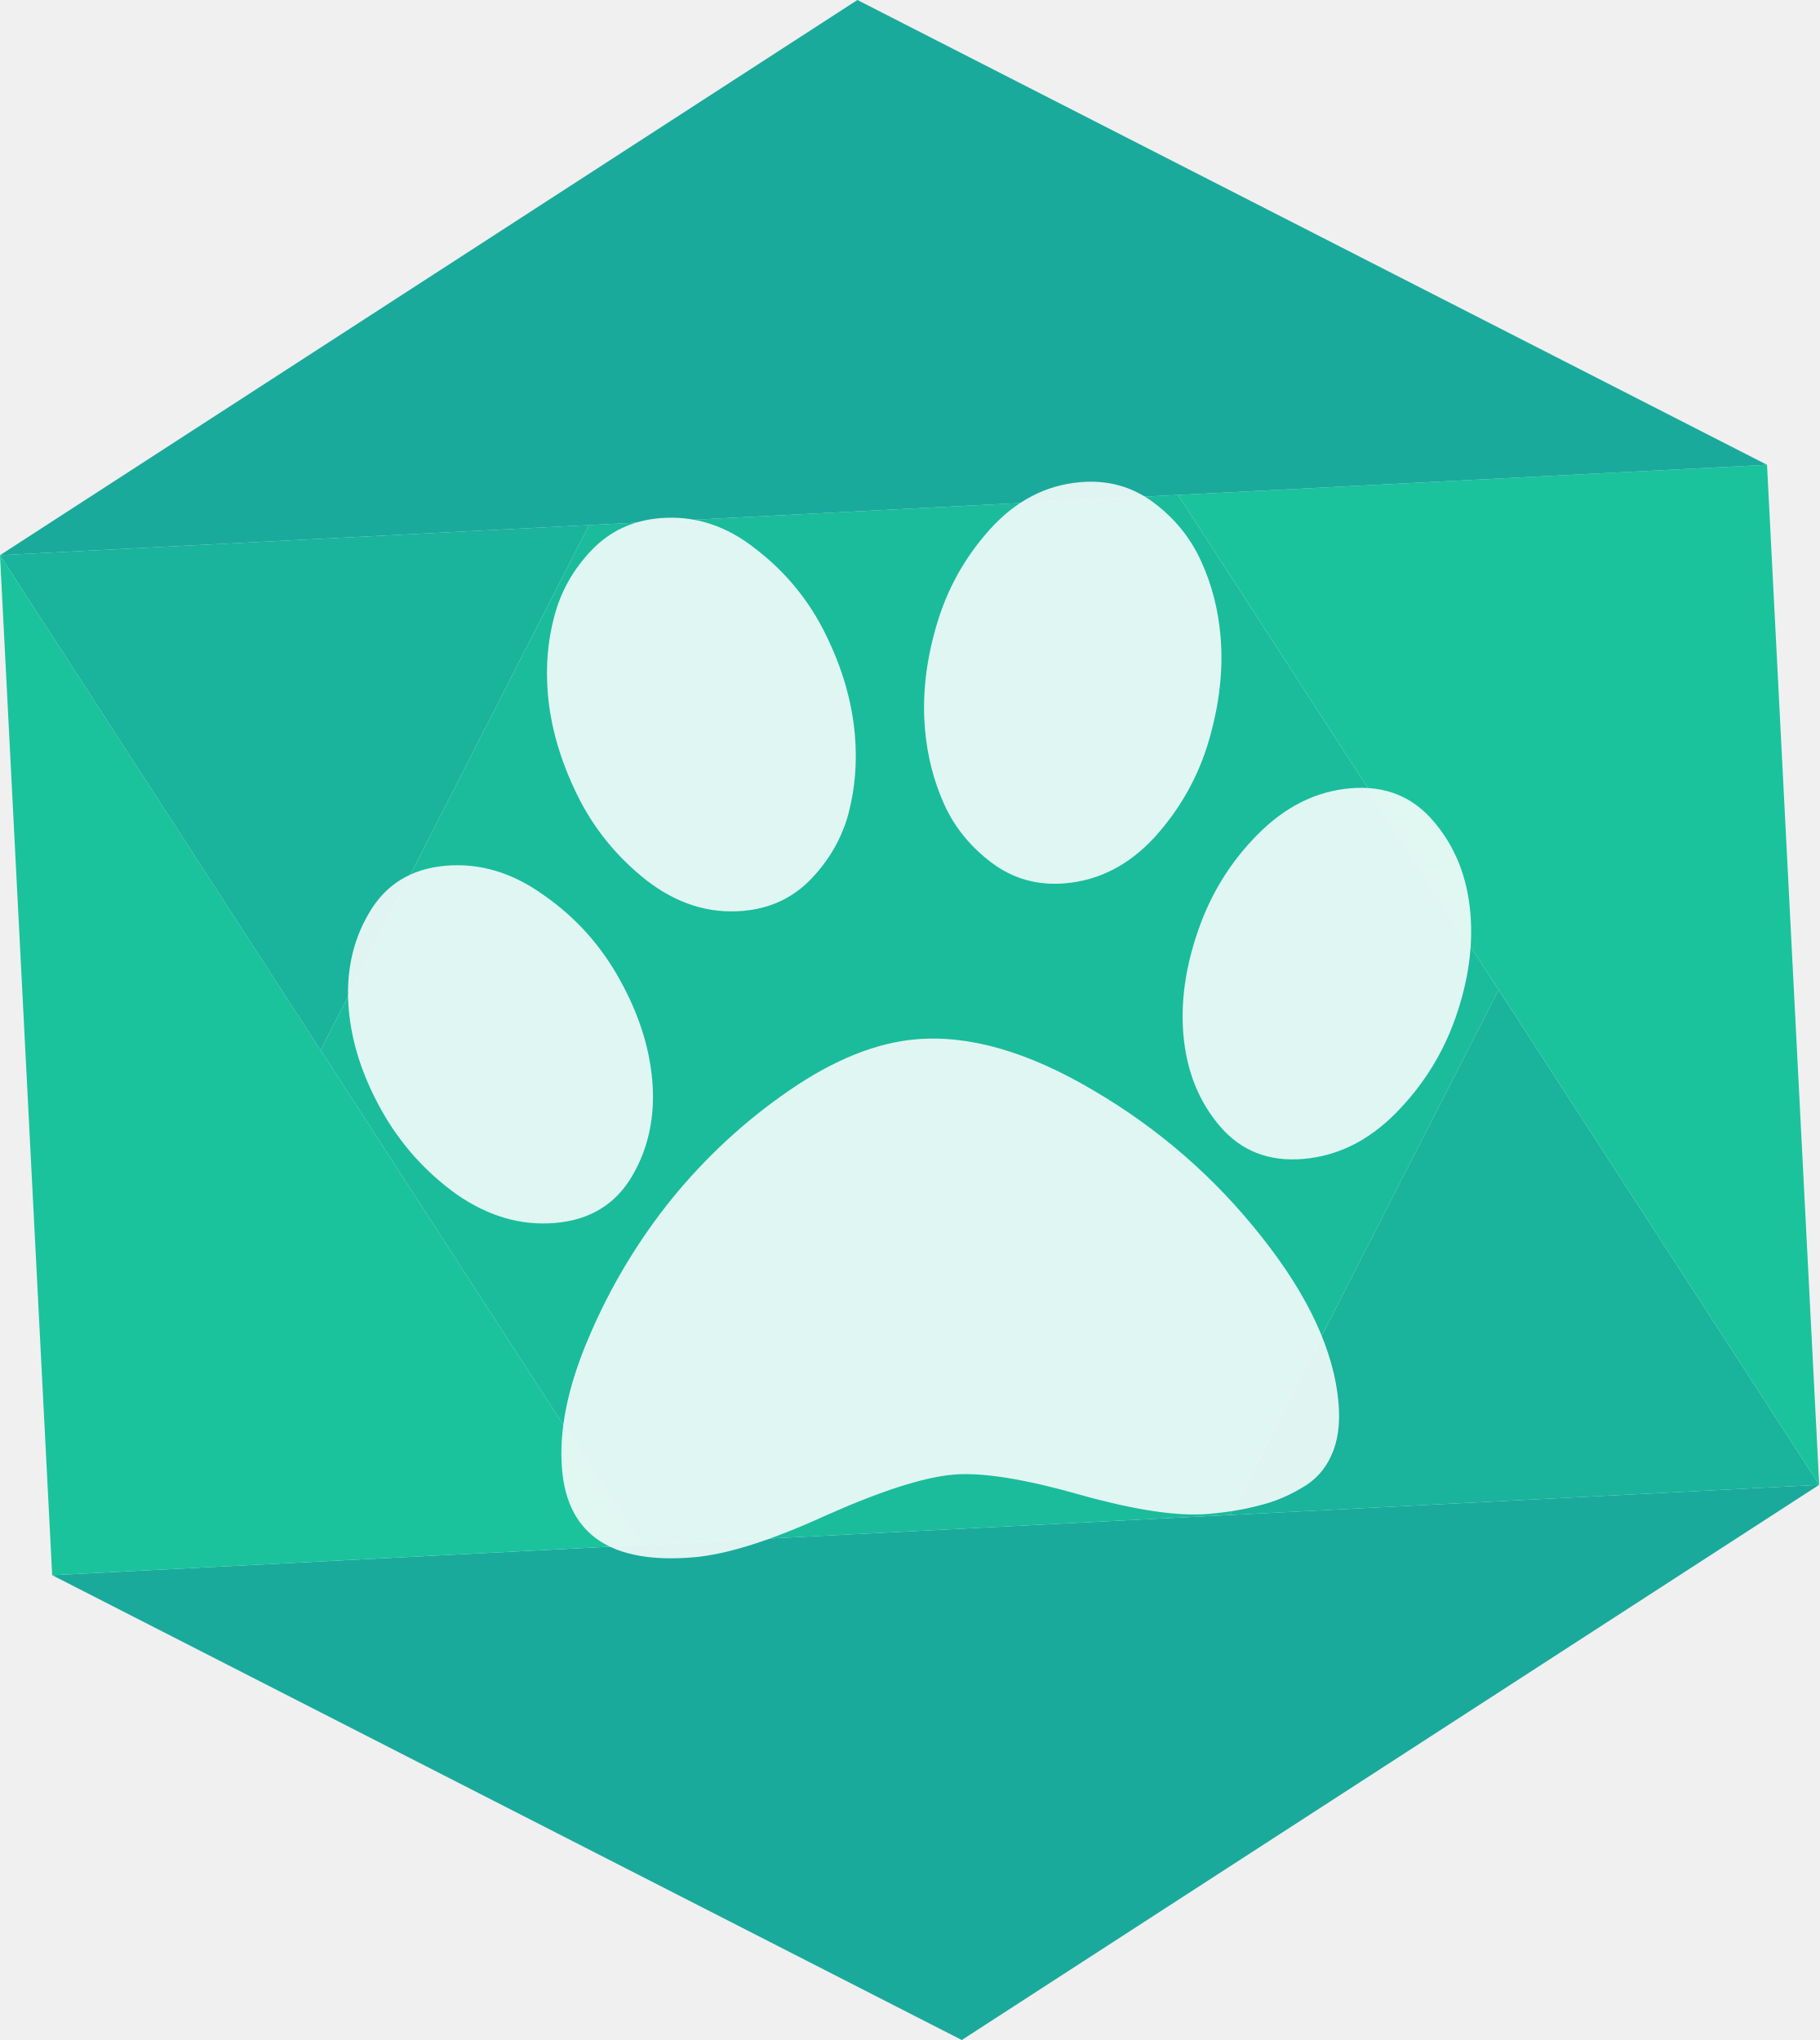
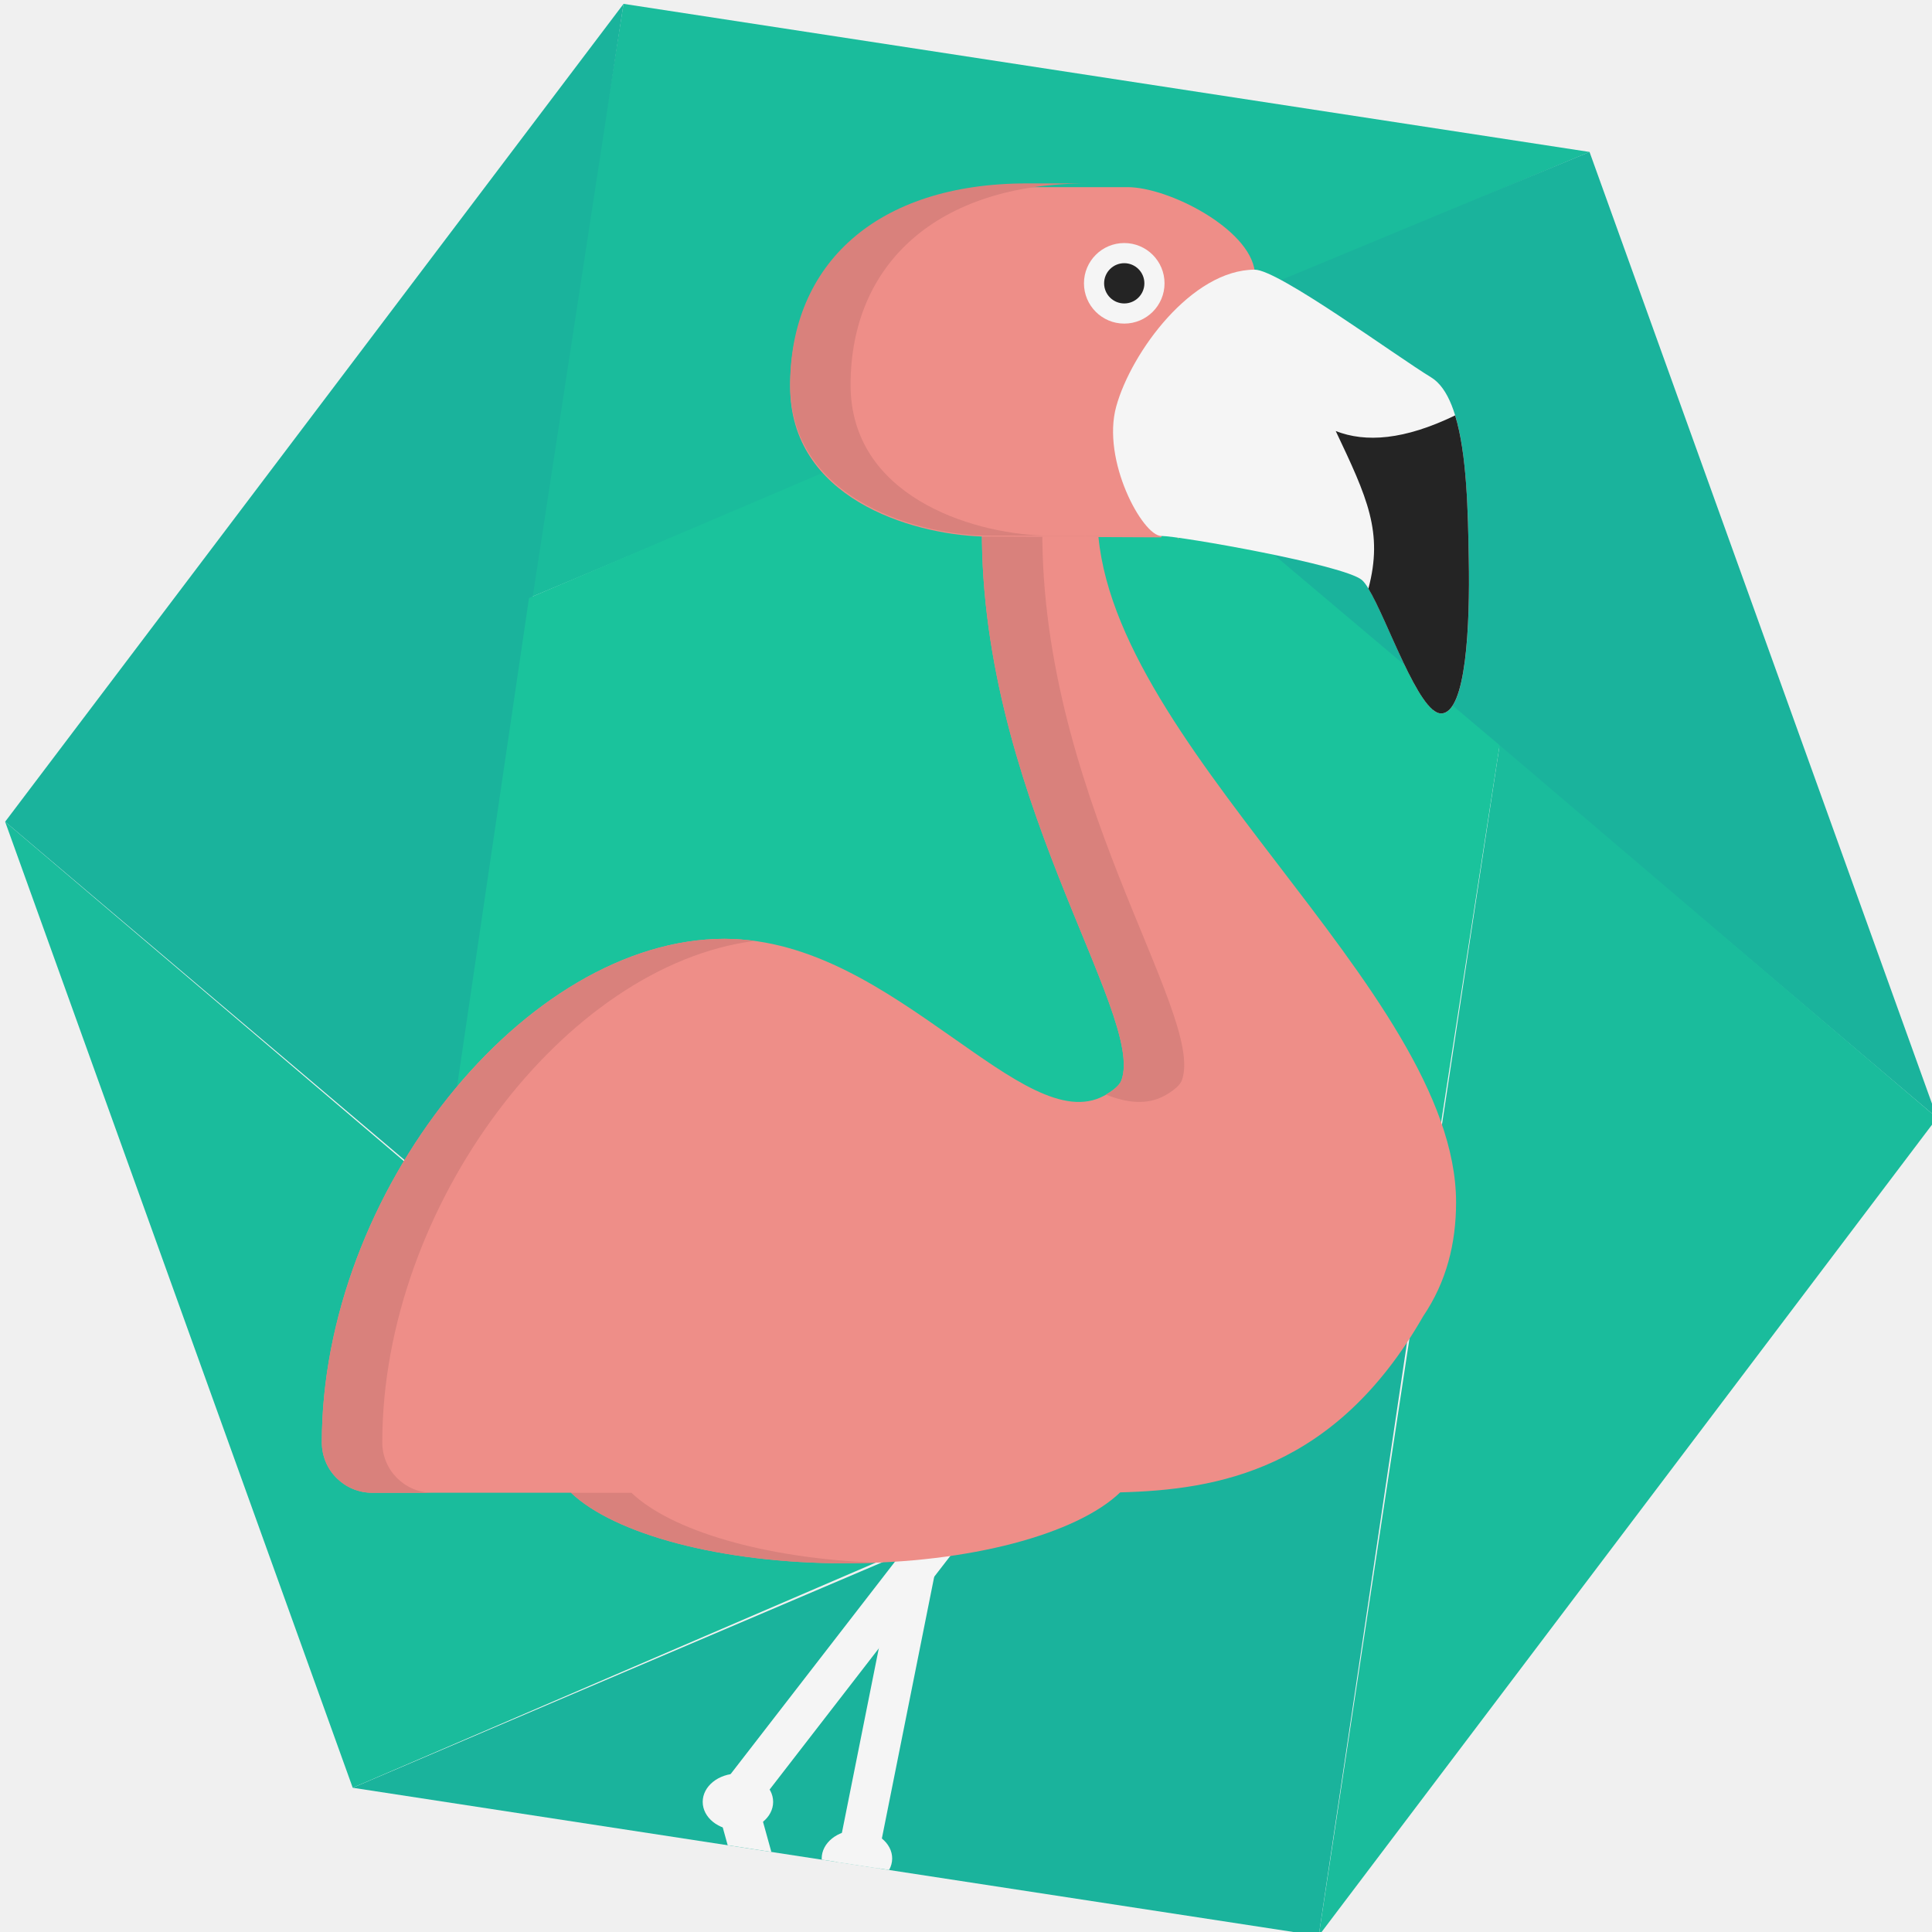
- <svg xmlns="http://www.w3.org/2000/svg" width="68.036mm" height="76.307mm" viewBox="0 0 68.036 76.307" version="1.1" id="svg8">
-   <defs id="defs2" />
-   <g id="layer1" transform="translate(-58.20833,-63.05455)">
-     <g id="g8563">
-       <path transform="scale(0.2645833)" id="path8458" d="M 477.143,448.234 227.375,461.008 355.947,526.723 Z" style="opacity:1;vector-effect:none;fill:#1aaa9c;fill-opacity:1;stroke:none;stroke-width:0;stroke-linecap:butt;stroke-linejoin:miter;stroke-miterlimit:4;stroke-dasharray:none;stroke-dashoffset:0;stroke-opacity:1" />
-       <path transform="scale(0.2645833)" id="path8461" d="M 310.631,456.75 220,316.805 l 7.375,144.203 z" style="opacity:1;vector-effect:none;fill:#1ac39c;fill-opacity:1;stroke:none;stroke-width:0;stroke-linecap:butt;stroke-linejoin:miter;stroke-miterlimit:4;stroke-dasharray:none;stroke-dashoffset:0;stroke-opacity:1" />
-       <path transform="scale(0.2645833)" id="path8487" d="M 303.256,312.547 220,316.805 l 45.314,69.973 z" style="opacity:1;vector-effect:none;fill:#1ab39c;fill-opacity:1;stroke:none;stroke-width:0;stroke-linecap:butt;stroke-linejoin:miter;stroke-miterlimit:4;stroke-dasharray:none;stroke-dashoffset:0;stroke-opacity:1" />
-       <path transform="scale(0.2645833)" id="path8490" d="m 431.828,378.262 -45.316,-69.973 -83.256,4.258 -37.941,74.23 45.316,69.973 83.256,-4.258 z" style="opacity:1;vector-effect:none;fill:#1abc9c;fill-opacity:1;stroke:none;stroke-width:0;stroke-linecap:butt;stroke-linejoin:miter;stroke-miterlimit:4;stroke-dasharray:none;stroke-dashoffset:0;stroke-opacity:1" />
-       <path transform="scale(0.2645833)" id="path8455" d="m 431.828,378.262 -37.941,74.23 83.256,-4.258 z" style="opacity:1;vector-effect:none;fill:#1ab39c;fill-opacity:1;stroke:none;stroke-width:0;stroke-linecap:butt;stroke-linejoin:miter;stroke-miterlimit:4;stroke-dasharray:none;stroke-dashoffset:0;stroke-opacity:1" />
-       <path transform="scale(0.2645833)" id="path8449" d="m 386.512,308.289 90.631,139.945 -7.375,-144.203 z" style="opacity:1;vector-effect:none;fill:#1ac39c;fill-opacity:1;stroke:none;stroke-width:0;stroke-linecap:butt;stroke-linejoin:miter;stroke-miterlimit:4;stroke-dasharray:none;stroke-dashoffset:0;stroke-opacity:1" />
-       <path transform="scale(0.2645833)" id="path8419" d="M 341.195,238.316 220,316.805 469.768,304.031 Z" style="opacity:1;vector-effect:none;fill:#1aaa9c;fill-opacity:1;stroke:none;stroke-width:0;stroke-linecap:butt;stroke-linejoin:miter;stroke-miterlimit:4;stroke-dasharray:none;stroke-dashoffset:0;stroke-opacity:1" />
+ <svg xmlns="http://www.w3.org/2000/svg" xmlns:xlink="http://www.w3.org/1999/xlink" width="300" height="300" viewBox="0 0 79.375 79.375" version="1.1" id="svg8">
+   <defs id="defs2">
+     <circle r="64" cy="64" cx="64" id="SVGID_1_" />
+     <defs id="defs8526">
+       <circle r="64" cy="64" cx="64" id="circle8586" />
+     </defs>
+     <clipPath id="SVGID_2_">
+       <use id="use8528" overflow="visible" xlink:href="#SVGID_1_" style="overflow:visible" x="0" y="0" width="100%" height="100%" />
+     </clipPath>
+   </defs>
+   <g id="layer1" transform="translate(0,-217.625)">
+     <path style="fill:#1abc9c;stroke:none;stroke-width:0.265px;stroke-linecap:butt;stroke-linejoin:miter;stroke-opacity:1;fill-opacity:1" d="m 25.618,217.783 -3.884,24.411 43.571,-18.326 z" id="path8433" />
+     <path style="fill:#1ab39c;stroke:none;stroke-width:0.265;stroke-linecap:butt;stroke-linejoin:miter;stroke-opacity:1;fill-opacity:1;stroke-miterlimit:4;stroke-dasharray:none" d="m 43.467,232.933 21.838,-9.066 14.281,39.688 z" id="path8435" />
+     <path style="fill:#1abc9c;stroke:none;stroke-width:0.265px;stroke-linecap:butt;stroke-linejoin:miter;stroke-opacity:1;fill-opacity:1" d="m 61.61,248.241 17.975,15.314 -25.407,33.603 z" id="path8437" />
+     <path style="fill:#1ab39c;stroke:none;stroke-width:0.265;stroke-linecap:butt;stroke-linejoin:miter;stroke-opacity:1;fill-opacity:1;stroke-miterlimit:4;stroke-dasharray:none" d="m 57.83,272.621 -21.884,9.318 -21.455,9.135 39.687,6.085 z" id="path8439" />
+     <path style="fill:#1abc9c;stroke:none;stroke-width:0.265px;stroke-linecap:butt;stroke-linejoin:miter;stroke-opacity:1;fill-opacity:1" d="M 35.975,281.826 0.211,251.385 14.491,291.073 Z" id="path8441" />
+     <path style="fill:#1ab39c;stroke:none;stroke-width:0.265;stroke-linecap:butt;stroke-linejoin:miter;stroke-opacity:1;fill-opacity:1;stroke-miterlimit:4;stroke-dasharray:none" d="M 18.143,266.573 25.618,217.783 0.211,251.385 Z" id="path8443" />
+     <path style="fill:#1ac39c;stroke:none;stroke-width:0.265px;stroke-linecap:butt;stroke-linejoin:miter;stroke-opacity:1;fill-opacity:1" d="m 21.734,242.193 21.734,-9.26 18.143,15.308 -3.78,24.379 -21.856,9.205 -17.832,-15.253 z" id="path8445" />
+     <path style="fill:#d9b455;stroke-width:0.571" d="m 48.376,227.254 c 0.007,-0.005 0.013,-0.018 0.021,-0.025 0.298,0.029 0.59,0.075 0.883,0.119 -0.301,-0.034 -0.6,-0.067 -0.903,-0.095 z" id="path8531" />
+     <path style="fill:#f5f5f5;stroke-width:2.16" d="M 140.164 237.436 L 129.877 288.869 L 129.924 289.121 L 136.484 290.127 L 136.252 288.9 L 146.295 238.67 L 140.164 237.436 z " id="polygon8533" transform="matrix(0.2645833,0,0,0.2645833,0,217.625)" />
+     <path style="fill:#f5f5f5;stroke-width:2.16" d="M 143.885 236.141 L 110.861 278.826 L 112.994 286.525 L 119.775 287.564 L 117.729 280.176 L 148.83 239.967 L 143.885 236.141 z " id="polygon8535" transform="matrix(0.2645833,0,0,0.2645833,0,217.625)" />
+     <path style="fill:#f5f5f5;stroke-width:2.16" d="M 127.604 288.764 L 138.061 290.367 A 5.473 4.397 0 0 0 138.537 288.59 A 5.473 4.397 0 0 0 133.064 284.193 A 5.473 4.397 0 0 0 127.592 288.59 A 5.473 4.397 0 0 0 127.604 288.764 z " id="ellipse8537" transform="matrix(0.2645833,0,0,0.2645833,0,217.625)" />
+     <ellipse id="ellipse8539" ry="1.164" rx="1.447" cy="291.654" cx="-30.317" style="fill:#f5f5f5;stroke-width:0.571" transform="scale(-1,1)" />
+     <path style="fill:#d9b455;stroke-width:0.571" d="m 48.412,239.721 c 0.006,0.02 0.01,0.044 0.014,0.065 -0.011,-0.014 -0.021,-0.029 -0.031,-0.045 -0.007,-0.009 -0.012,-0.02 -0.018,-0.031 0.011,0.002 0.023,0.007 0.035,0.011 z" id="path8543" />
+     <path style="fill:#ee8e88;stroke-width:0.571" d="m 29.779,256.196 c 3.579,0.009 6.619,2.138 9.302,4.017 2.469,1.728 4.624,3.317 6.273,2.433 0.237,-0.126 0.625,-0.382 0.717,-0.631 1.014,-2.725 -6.018,-11.957 -5.721,-23.215 l 4.736,0.016 c 0,9.173 14.736,19.449 14.736,28.207 0,1.689 -0.395,3.266 -1.354,4.683 -3.622,6.322 -8.47,7.13 -12.445,7.232 -1.771,1.703 -6.152,2.913 -11.29,2.913 -5.122,0 -9.491,-1.202 -11.272,-2.897 h -8.17 c -1.144,0 -2.069,-0.925 -2.069,-2.069 0,-10.248 8.348,-20.69 16.557,-20.69 z" id="path8545" />
+     <g id="g8553" transform="matrix(-0.5714318,0,0,0.5714318,72.9462,216.7423)">
+       <path style="fill:#d9817c" d="m 42.688,79.227 c 0.162,0.437 0.84,0.885 1.256,1.104 1.242,0.668 2.652,0.526 4.197,-0.087 C 47.729,80.008 47.177,79.617 47.035,79.226 45.26,74.458 57.565,58.301 57.046,38.6 L 52.7,38.616 C 53.214,58.31 40.913,74.46 42.688,79.227 Z" id="path8547" />
+       <path style="fill:#d9817c" d="m 64.7,113.895 c 0.715,0.027 1.437,0.049 2.172,0.049 8.963,0 16.61,-2.104 19.726,-5.07 h -4.345 c -2.86,2.722 -9.544,4.713 -17.553,5.021 z" id="path8549" />
+       <path style="fill:#d9817c" d="m 75.542,69.043 c -0.726,0.002 -1.438,0.059 -2.14,0.152 13.615,1.729 26.768,19.039 26.768,36.056 0,2.001 -1.619,3.62 -3.621,3.62 h 4.346 c 2.002,0 3.621,-1.619 3.621,-3.62 0,-17.935 -14.609,-36.208 -28.974,-36.208 z" id="path8551" />
    </g>
-     <g aria-label="" transform="rotate(-4.895965,-1.013564,-10.04915)" style="font-style:normal;font-weight:normal;font-size:45.339px;line-height:1.25;font-family:sans-serif;letter-spacing:0px;word-spacing:0px;fill:#000000;fill-opacity:1;stroke:none;stroke-width:1.133" id="text8513">
-       <path d="m 81.262,97.963 q 0,1.518 -0.481,2.884 -0.481,1.341 -1.594,2.328 -1.113,0.987 -2.657,0.987 -1.923,0 -3.491,-1.442 -1.569,-1.467 -2.328,-3.441 -0.759,-1.973 -0.759,-3.82 0,-1.518 0.481,-2.859 0.481,-1.366 1.594,-2.353 1.113,-0.987 2.657,-0.987 1.948,0 3.491,1.467 1.569,1.442 2.328,3.416 0.759,1.948 0.759,3.82 z m -8.653,12.22 q 0,2.024 -1.063,3.517 -1.063,1.493 -3.011,1.493 -1.923,0 -3.593,-1.392 -1.645,-1.417 -2.53,-3.39 -0.886,-1.973 -0.886,-3.846 0,-2.024 1.063,-3.517 1.063,-1.518 3.011,-1.518 1.923,0 3.567,1.417 1.67,1.392 2.555,3.39 0.886,1.973 0.886,3.846 z m 9.968,-0.683 q 2.985,0 6.452,2.479 3.466,2.454 5.794,5.996 2.328,3.517 2.328,6.426 0,1.164 -0.43,1.923 -0.43,0.784 -1.24,1.139 -0.784,0.38 -1.619,0.506 -0.835,0.152 -1.923,0.152 -1.72,0 -4.756,-1.139 -3.011,-1.139 -4.605,-1.139 -1.67,0 -4.883,1.113 -3.188,1.139 -5.06,1.139 -4.63,0 -4.63,-3.694 0,-2.176 1.417,-4.832 1.417,-2.682 3.517,-4.883 2.125,-2.201 4.756,-3.694 2.631,-1.493 4.883,-1.493 z m 6.047,-5.338 q -1.543,0 -2.657,-0.987 -1.113,-0.987 -1.594,-2.328 -0.481,-1.366 -0.481,-2.884 0,-1.872 0.759,-3.82 0.759,-1.973 2.302,-3.416 1.569,-1.467 3.517,-1.467 1.543,0 2.657,0.987 1.113,0.987 1.594,2.353 0.481,1.341 0.481,2.859 0,1.847 -0.759,3.82 -0.759,1.973 -2.328,3.441 -1.569,1.442 -3.491,1.442 z m 10.93,-2.631 q 1.948,0 3.011,1.518 1.063,1.493 1.063,3.517 0,1.872 -0.886,3.846 -0.886,1.973 -2.555,3.39 -1.645,1.392 -3.567,1.392 -1.948,0 -3.011,-1.493 -1.063,-1.493 -1.063,-3.517 0,-1.872 0.886,-3.846 0.886,-1.999 2.53,-3.39 1.67,-1.417 3.593,-1.417 z" style="fill:#ffffff;fill-opacity:0.867;stroke-width:1.133" id="path8553" />
-     </g>
+     <path style="fill:#ee8e88;stroke-width:0.571" d="m 51.552,228.781 c -0.207,-1.759 -3.544,-3.467 -5.225,-3.467 -1.138,0 -4.138,0 -4.138,0 -6.186,0 -9.725,3.249 -9.725,8.2 0,4.553 4.919,6.052 7.883,6.153 l 7.359,0.035 z" id="path8555" />
+     <path style="fill:#d9817c;stroke-width:0.571" d="m 42.189,225.161 c 0,0 1.278,0 2.483,0 -6.187,0 -9.726,3.325 -9.726,8.275 0,4.552 4.918,6.09 7.883,6.191 l 4.878,0.011 -0.002,0.006 -7.359,-0.016 c -2.964,-0.101 -7.883,-1.639 -7.883,-6.191 0,-4.951 3.539,-8.277 9.725,-8.277 z" id="path8557" />
+     <path style="fill:#f5f5f5;stroke-width:0.571" d="m 51.552,228.704 c 0.97,0 5.794,3.543 7.241,4.422 1.449,0.879 1.5,4.707 1.552,7.449 0.052,2.741 -0.103,6.362 -1.138,6.362 -1.034,0 -2.526,-4.862 -3.254,-5.483 -0.727,-0.621 -7.488,-1.81 -8.246,-1.81 -0.758,0 -2.465,-3.104 -1.845,-5.328 0.619,-2.225 3.103,-5.612 5.69,-5.612 z" id="path8559" />
+     <path style="fill:#242424;stroke-width:0.571" d="m 54.878,235.334 c 1.227,0.481 2.815,0.37 4.906,-0.643 0.489,1.601 0.526,3.999 0.56,5.883 0.052,2.741 -0.104,6.362 -1.138,6.362 -0.92,0 -2.202,-3.841 -2.986,-5.127 0.618,-2.322 -0.046,-3.739 -1.342,-6.475 z" id="path8561" />
+     <circle style="fill:#f5f5f5;stroke-width:0.571" cx="-46.189" cy="229.265" r="1.655" id="circle8563" transform="scale(-1,1)" />
+     <circle style="fill:#242424;stroke-width:0.571" cx="-46.189" cy="229.265" r="0.827" id="circle8565" transform="scale(-1,1)" />
  </g>
</svg>
